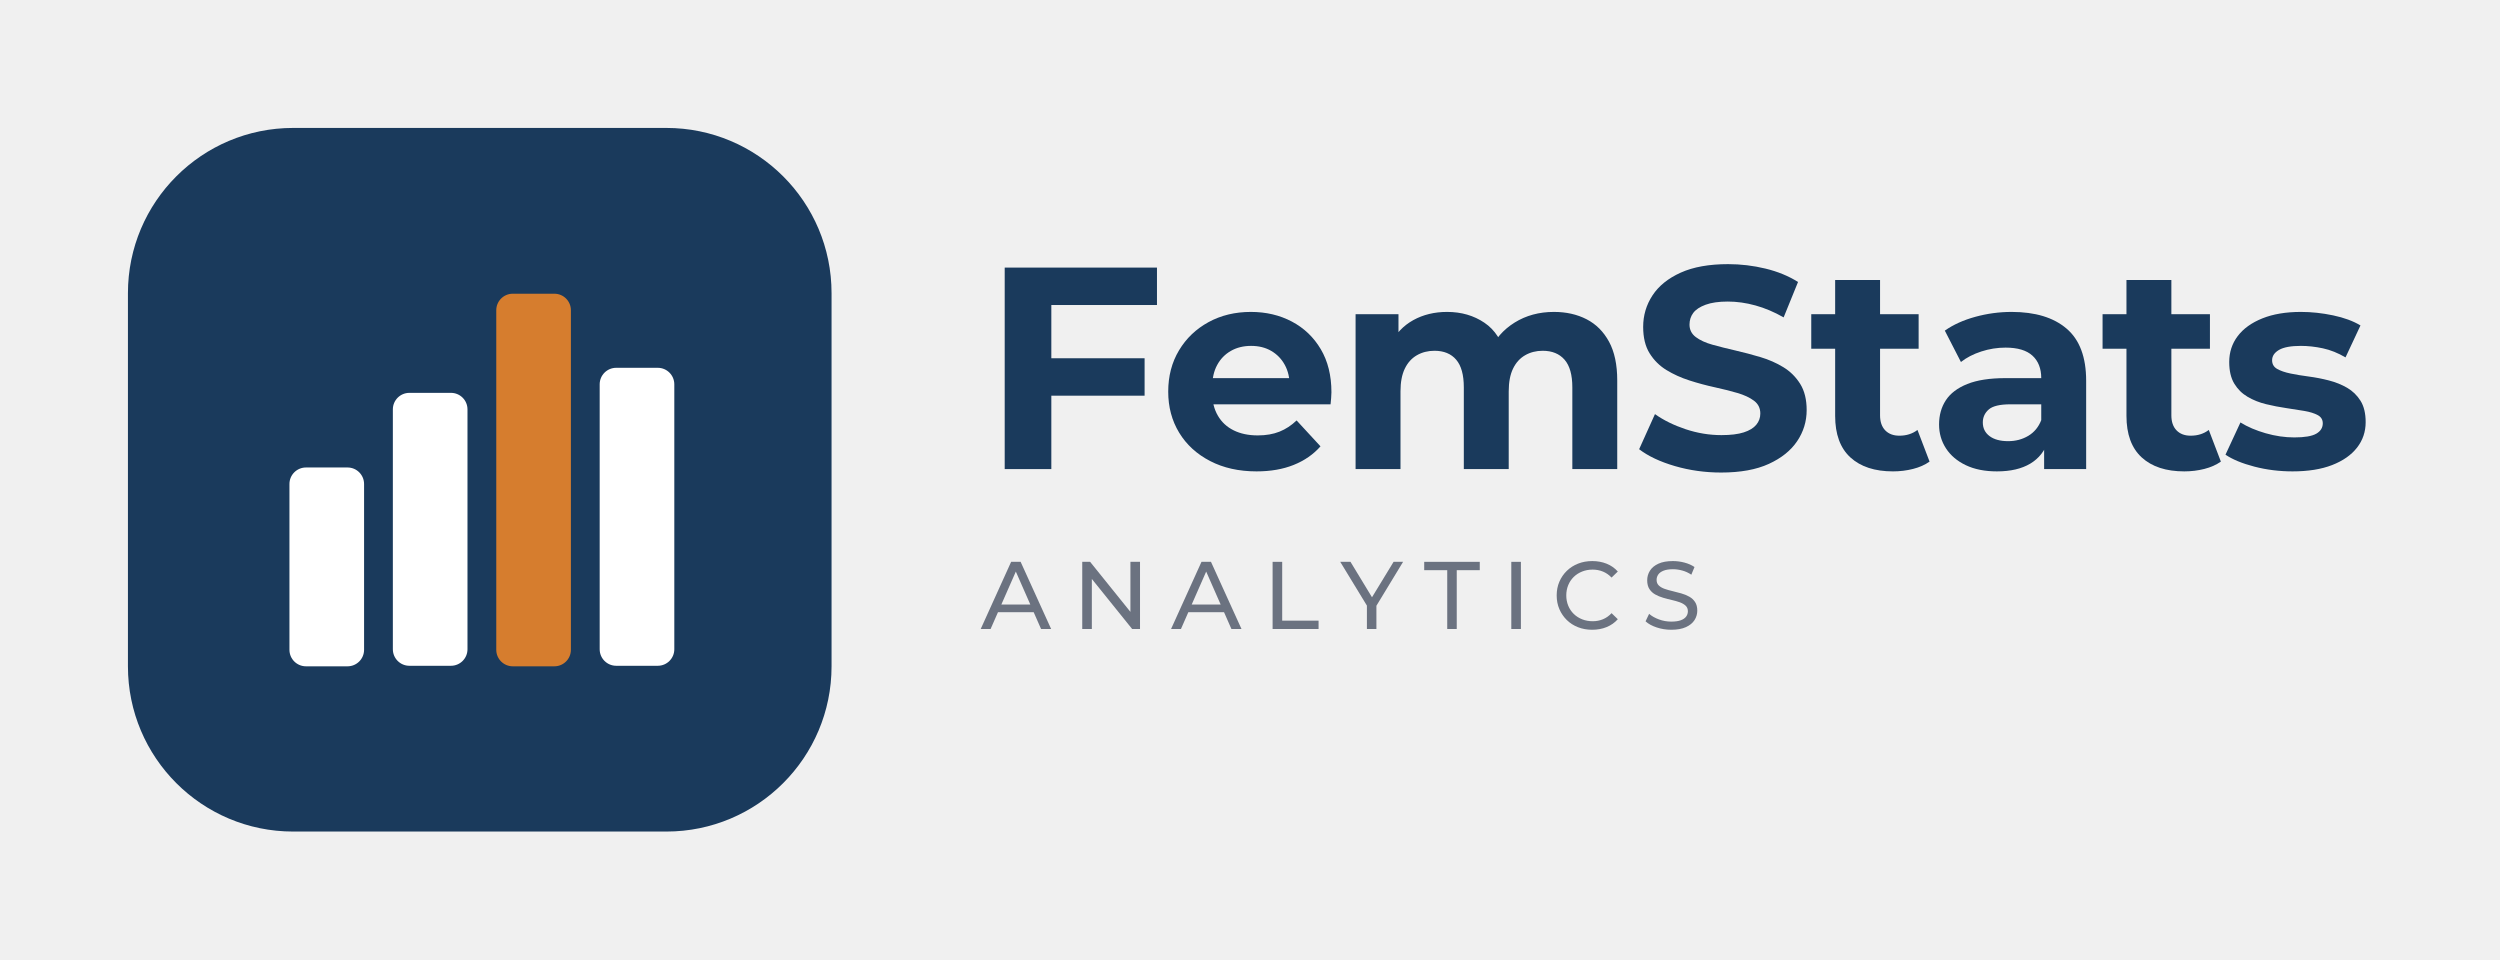
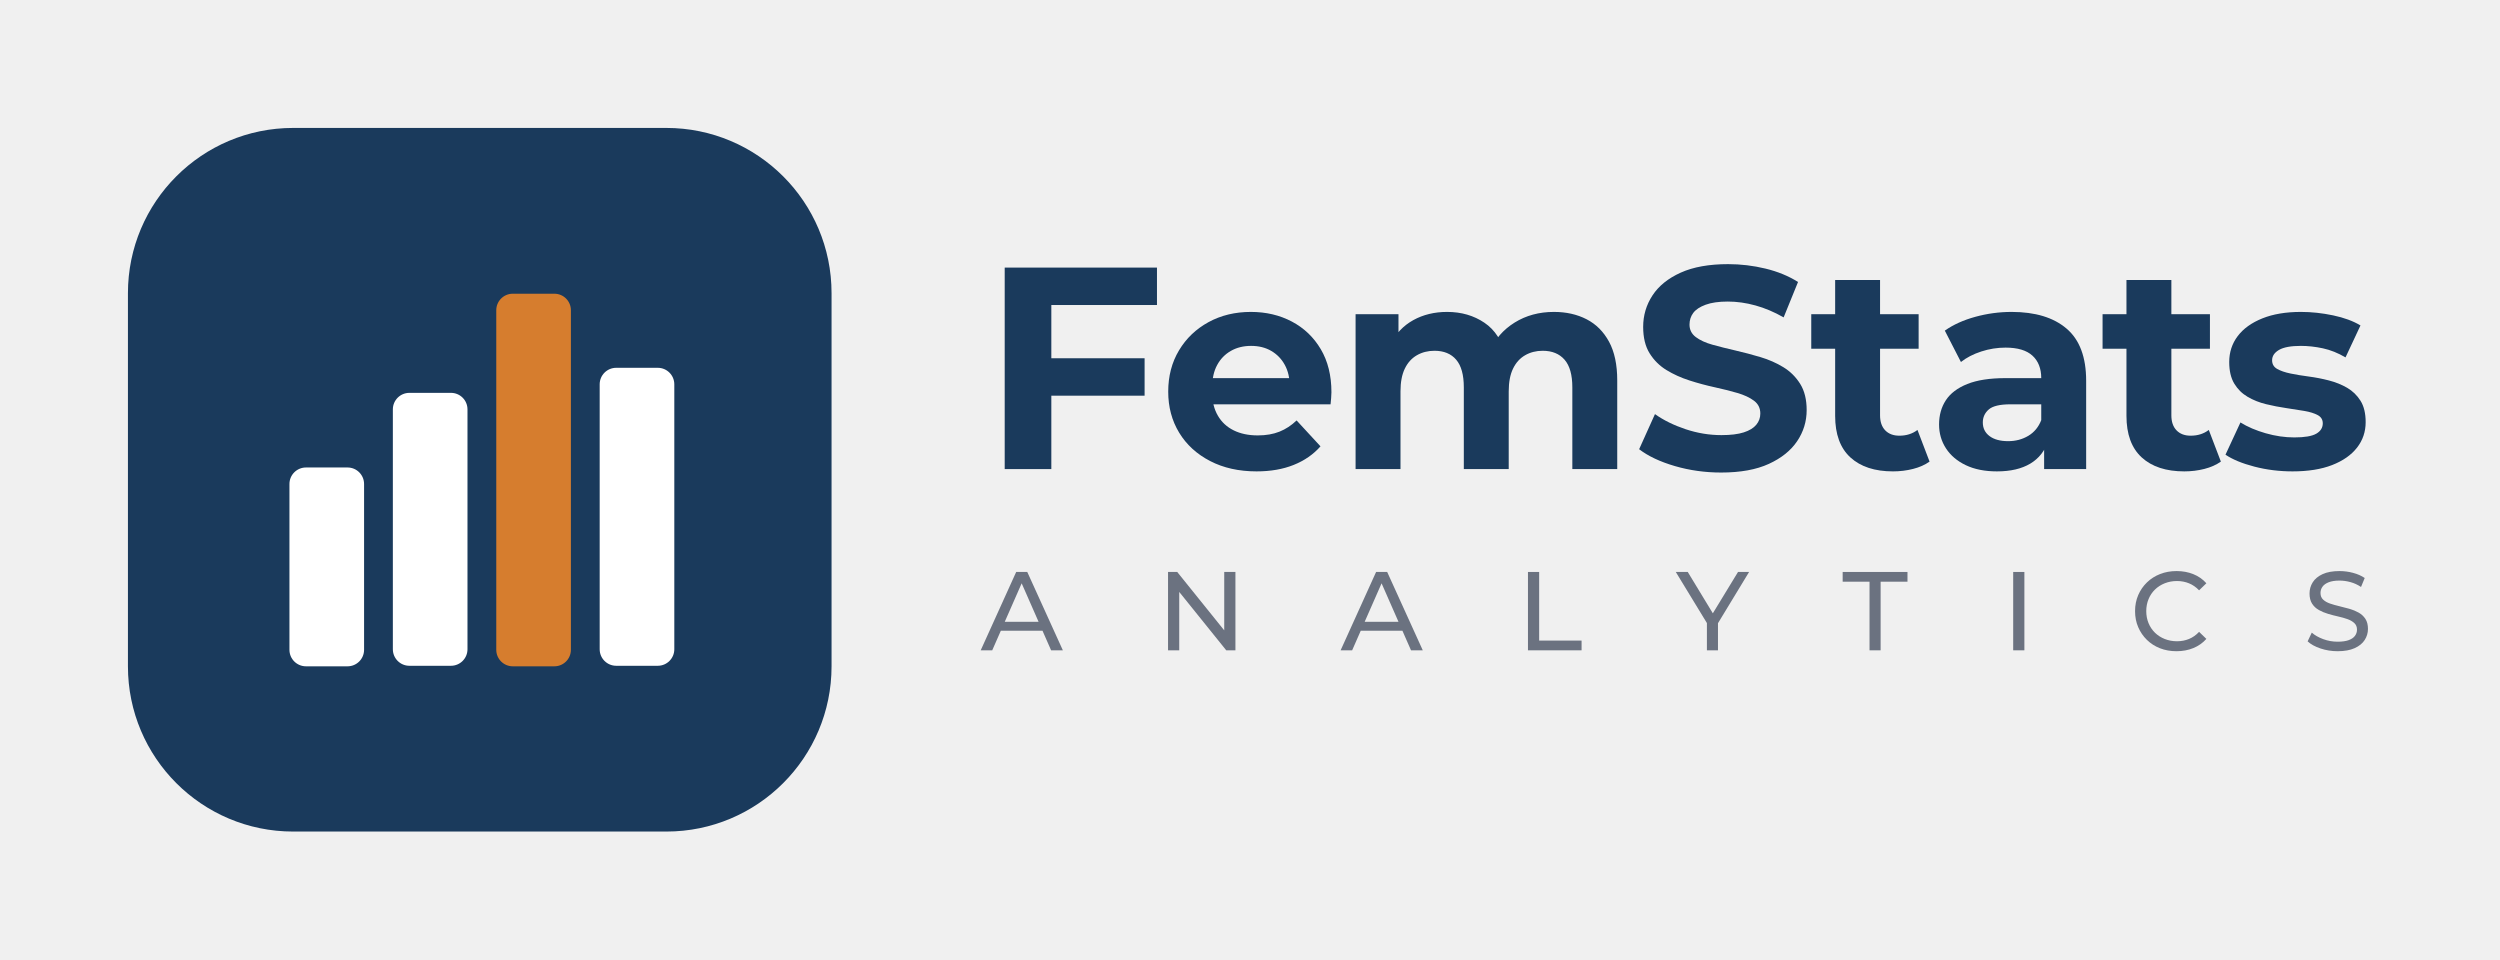
<svg xmlns="http://www.w3.org/2000/svg" viewBox="0 0 469 180" width="469" height="180">
  <g transform="translate(24,24)">
    <rect x="0" y="0" width="132" height="132" rx="31" fill="#1A3A5C" />
    <rect x="30.3" y="63.7" width="14.0" height="37.3" rx="3.1" fill="#FFFFFF" />
    <rect x="49.7" y="49.7" width="14.0" height="51.2" rx="3.1" fill="#FFFFFF" />
    <rect x="69.1" y="31.1" width="14.0" height="69.9" rx="3.1" fill="#D67D2E" />
    <rect x="88.5" y="45.0" width="14.0" height="55.9" rx="3.1" fill="#FFFFFF" />
  </g>
  <path d="M83 0V700H612V570H245V0ZM233 255V385H569V255Z" transform="translate(184.00,88.00) scale(0.054,-0.054)" fill="#1A3A5C" />
  <path d="M339 -8Q247 -8 177.5 28.0Q108 64 70.0 126.5Q32 189 32 269Q32 350 69.5 412.5Q107 475 172.0 510.5Q237 546 319 546Q398 546 461.5 512.5Q525 479 562.0 416.5Q599 354 599 267Q599 258 598.0 246.5Q597 235 596 225H159V316H514L454 289Q454 331 437.0 362.0Q420 393 390.0 410.5Q360 428 320 428Q280 428 249.5 410.5Q219 393 202.0 361.5Q185 330 185 287V263Q185 219 204.5 185.5Q224 152 259.5 134.5Q295 117 343 117Q386 117 418.5 130.0Q451 143 478 169L561 79Q524 37 468.0 14.5Q412 -8 339 -8Z" transform="translate(217.43,88.00) scale(0.054,-0.054)" fill="#1A3A5C" />
  <path d="M72 0V538H221V391L193 434Q221 489 272.5 517.5Q324 546 390 546Q464 546 519.5 508.5Q575 471 593 394L538 409Q565 472 624.5 509.0Q684 546 761 546Q825 546 874.5 520.5Q924 495 952.5 442.5Q981 390 981 308V0H825V284Q825 349 798.0 380.0Q771 411 722 411Q688 411 661.0 395.5Q634 380 619.0 349.0Q604 318 604 270V0H448V284Q448 349 421.5 380.0Q395 411 346 411Q312 411 285.0 395.5Q258 380 243.0 349.0Q228 318 228 270V0Z" transform="translate(250.42,88.00) scale(0.054,-0.054)" fill="#1A3A5C" />
  <path d="M313 -12Q229 -12 152.0 10.5Q75 33 28 69L83 191Q128 159 189.5 138.5Q251 118 314 118Q362 118 391.5 127.5Q421 137 435.0 154.0Q449 171 449 193Q449 221 427.0 237.5Q405 254 369.0 264.5Q333 275 289.5 284.5Q246 294 202.5 308.0Q159 322 123.0 344.0Q87 366 64.5 402.0Q42 438 42 494Q42 554 74.5 603.5Q107 653 172.5 682.5Q238 712 337 712Q403 712 467.0 696.5Q531 681 580 650L530 527Q481 555 432.0 568.5Q383 582 336 582Q289 582 259.0 571.0Q229 560 216.0 542.5Q203 525 203 502Q203 475 225.0 458.5Q247 442 283.0 432.0Q319 422 362.5 412.0Q406 402 449.5 389.0Q493 376 529.0 354.0Q565 332 587.5 296.0Q610 260 610 205Q610 146 577.0 97.0Q544 48 478.5 18.0Q413 -12 313 -12Z" transform="translate(305.99,88.00) scale(0.054,-0.054)" fill="#1A3A5C" />
  <path d="M292 -8Q197 -8 144.0 40.5Q91 89 91 185V657H247V187Q247 153 265.0 134.5Q283 116 314 116Q351 116 377 136L419 26Q395 9 361.5 0.5Q328 -8 292 -8ZM8 418V538H381V418Z" transform="translate(339.36,88.00) scale(0.054,-0.054)" fill="#1A3A5C" />
  <path d="M402 0V105L392 128V316Q392 366 361.5 394.0Q331 422 268 422Q225 422 183.5 408.5Q142 395 113 372L57 481Q101 512 163.0 529.0Q225 546 289 546Q412 546 480.0 488.0Q548 430 548 307V0ZM238 -8Q175 -8 130.0 13.5Q85 35 61.0 72.0Q37 109 37 155Q37 203 60.5 239.0Q84 275 135.0 295.5Q186 316 268 316H411V225H285Q230 225 209.5 207.0Q189 189 189 162Q189 132 212.5 114.5Q236 97 277 97Q316 97 347.0 115.5Q378 134 392 170L416 98Q399 46 354.0 19.0Q309 -8 238 -8Z" transform="translate(361.77,88.00) scale(0.054,-0.054)" fill="#1A3A5C" />
  <path d="M292 -8Q197 -8 144.0 40.5Q91 89 91 185V657H247V187Q247 153 265.0 134.5Q283 116 314 116Q351 116 377 136L419 26Q395 9 361.5 0.5Q328 -8 292 -8ZM8 418V538H381V418Z" transform="translate(394.01,88.00) scale(0.054,-0.054)" fill="#1A3A5C" />
  <path d="M253 -8Q184 -8 120.5 8.5Q57 25 20 50L72 162Q109 139 159.5 124.5Q210 110 259 110Q313 110 335.5 123.0Q358 136 358 159Q358 178 340.5 187.5Q323 197 294.0 202.0Q265 207 230.5 212.0Q196 217 161.0 225.5Q126 234 97.0 251.0Q68 268 50.5 297.0Q33 326 33 372Q33 423 62.5 462.0Q92 501 148.0 523.5Q204 546 282 546Q337 546 394.0 534.0Q451 522 489 499L437 388Q398 411 358.5 419.5Q319 428 282 428Q230 428 206.0 414.0Q182 400 182 378Q182 358 199.5 348.0Q217 338 246.0 332.0Q275 326 309.5 321.5Q344 317 379.0 308.0Q414 299 442.5 282.5Q471 266 489.0 237.5Q507 209 507 163Q507 113 477.0 74.5Q447 36 390.5 14.0Q334 -8 253 -8Z" transform="translate(416.42,88.00) scale(0.054,-0.054)" fill="#1A3A5C" />
-   <path d="M-1 0 316 700H415L733 0H628L345 644H385L102 0ZM134 175 161 255H555L584 175Z" transform="translate(184.00,118.00) scale(0.018,-0.018)" fill="#6b7280" />
-   <path d="M105 0V700H187L650 125H607V700H707V0H625L162 575H205V0Z" transform="translate(201.14,118.00) scale(0.018,-0.018)" fill="#6b7280" />
-   <path d="M-1 0 316 700H415L733 0H628L345 644H385L102 0ZM134 175 161 255H555L584 175Z" transform="translate(219.71,118.00) scale(0.018,-0.018)" fill="#6b7280" />
-   <path d="M105 0V700H205V87H584V0Z" transform="translate(236.85,118.00) scale(0.018,-0.018)" fill="#6b7280" />
-   <path d="M274 0V268L297 206L-4 700H103L356 283H298L552 700H651L351 206L373 268V0Z" transform="translate(251.50,118.00) scale(0.018,-0.018)" fill="#6b7280" />
-   <path d="M244 0V613H4V700H583V613H343V0Z" transform="translate(267.11,118.00) scale(0.018,-0.018)" fill="#6b7280" />
-   <path d="M105 0V700H205V0Z" transform="translate(281.63,118.00) scale(0.018,-0.018)" fill="#6b7280" />
-   <path d="M418 -8Q338 -8 270.5 18.5Q203 45 153.5 93.5Q104 142 76.0 207.0Q48 272 48 350Q48 428 76.0 493.0Q104 558 154.0 606.5Q204 655 271.5 681.5Q339 708 419 708Q500 708 568.5 680.5Q637 653 685 599L620 536Q580 578 530.0 598.5Q480 619 423 619Q364 619 313.5 599.0Q263 579 226.0 543.0Q189 507 168.5 457.5Q148 408 148 350Q148 292 168.5 242.5Q189 193 226.0 157.0Q263 121 313.5 101.0Q364 81 423 81Q480 81 530.0 101.5Q580 122 620 165L685 102Q637 48 568.5 20.0Q500 -8 418 -8Z" transform="translate(291.17,118.00) scale(0.018,-0.018)" fill="#6b7280" />
-   <path d="M309 -8Q229 -8 156.0 16.5Q83 41 41 80L78 158Q118 123 180.0 100.0Q242 77 309 77Q370 77 408.0 91.0Q446 105 464.0 129.5Q482 154 482 185Q482 221 458.5 243.0Q435 265 397.5 278.5Q360 292 315.0 302.0Q270 312 224.5 325.5Q179 339 141.5 360.0Q104 381 81.0 416.5Q58 452 58 508Q58 562 86.5 607.5Q115 653 174.5 680.5Q234 708 326 708Q387 708 447.0 692.0Q507 676 551 646L518 566Q473 596 423.0 609.5Q373 623 326 623Q267 623 229.0 608.0Q191 593 173.5 568.0Q156 543 156 512Q156 475 179.5 453.0Q203 431 240.5 418.0Q278 405 323.0 394.5Q368 384 413.5 371.0Q459 358 496.5 337.0Q534 316 557.0 281.0Q580 246 580 191Q580 138 551.0 92.5Q522 47 461.5 19.5Q401 -8 309 -8Z" transform="translate(307.97,118.00) scale(0.018,-0.018)" fill="#6b7280" />
+   <path d="M-1 0 316 700H415L733 0H628L345 644H385L102 0ZM134 175 161 255H555L584 175Z" transform="translate(184.00,122.00) scale(0.021,-0.021)" fill="#6b7280" />
+   <path d="M105 0V700H187L650 125H607V700H707V0H625L162 575H205V0Z" transform="translate(216.92,122.00) scale(0.021,-0.021)" fill="#6b7280" />
+   <path d="M-1 0 316 700H415L733 0H628L345 644H385L102 0ZM134 175 161 255H555L584 175Z" transform="translate(251.52,122.00) scale(0.021,-0.021)" fill="#6b7280" />
+   <path d="M105 0V700H205V87H584V0Z" transform="translate(284.44,122.00) scale(0.021,-0.021)" fill="#6b7280" />
+   <path d="M274 0V268L297 206L-4 700H103L356 283H298L552 700H651L351 206L373 268V0Z" transform="translate(314.46,122.00) scale(0.021,-0.021)" fill="#6b7280" />
+   <path d="M244 0V613H4V700H583V613H343V0Z" transform="translate(345.60,122.00) scale(0.021,-0.021)" fill="#6b7280" />
+   <path d="M105 0V700H205V0Z" transform="translate(375.47,122.00) scale(0.021,-0.021)" fill="#6b7280" />
+   <path d="M418 -8Q338 -8 270.5 18.5Q203 45 153.5 93.5Q104 142 76.0 207.0Q48 272 48 350Q48 428 76.0 493.0Q104 558 154.0 606.5Q204 655 271.5 681.5Q339 708 419 708Q500 708 568.5 680.5Q637 653 685 599L620 536Q580 578 530.0 598.5Q480 619 423 619Q364 619 313.5 599.0Q263 579 226.0 543.0Q189 507 168.5 457.5Q148 408 148 350Q148 292 168.5 242.5Q189 193 226.0 157.0Q263 121 313.5 101.0Q364 81 423 81Q480 81 530.0 101.5Q580 122 620 165L685 102Q637 48 568.5 20.0Q500 -8 418 -8Z" transform="translate(399.53,122.00) scale(0.021,-0.021)" fill="#6b7280" />
+   <path d="M309 -8Q229 -8 156.0 16.5Q83 41 41 80L78 158Q118 123 180.0 100.0Q242 77 309 77Q370 77 408.0 91.0Q446 105 464.0 129.5Q482 154 482 185Q482 221 458.5 243.0Q435 265 397.5 278.5Q360 292 315.0 302.0Q270 312 224.5 325.5Q179 339 141.5 360.0Q104 381 81.0 416.5Q58 452 58 508Q58 562 86.5 607.5Q115 653 174.5 680.5Q234 708 326 708Q387 708 447.0 692.0Q507 676 551 646L518 566Q473 596 423.0 609.5Q373 623 326 623Q267 623 229.0 608.0Q191 593 173.5 568.0Q156 543 156 512Q156 475 179.5 453.0Q203 431 240.5 418.0Q278 405 323.0 394.5Q368 384 413.5 371.0Q459 358 496.5 337.0Q534 316 557.0 281.0Q580 246 580 191Q580 138 551.0 92.5Q522 47 461.5 19.5Q401 -8 309 -8Z" transform="translate(432.05,122.00) scale(0.021,-0.021)" fill="#6b7280" />
</svg>
